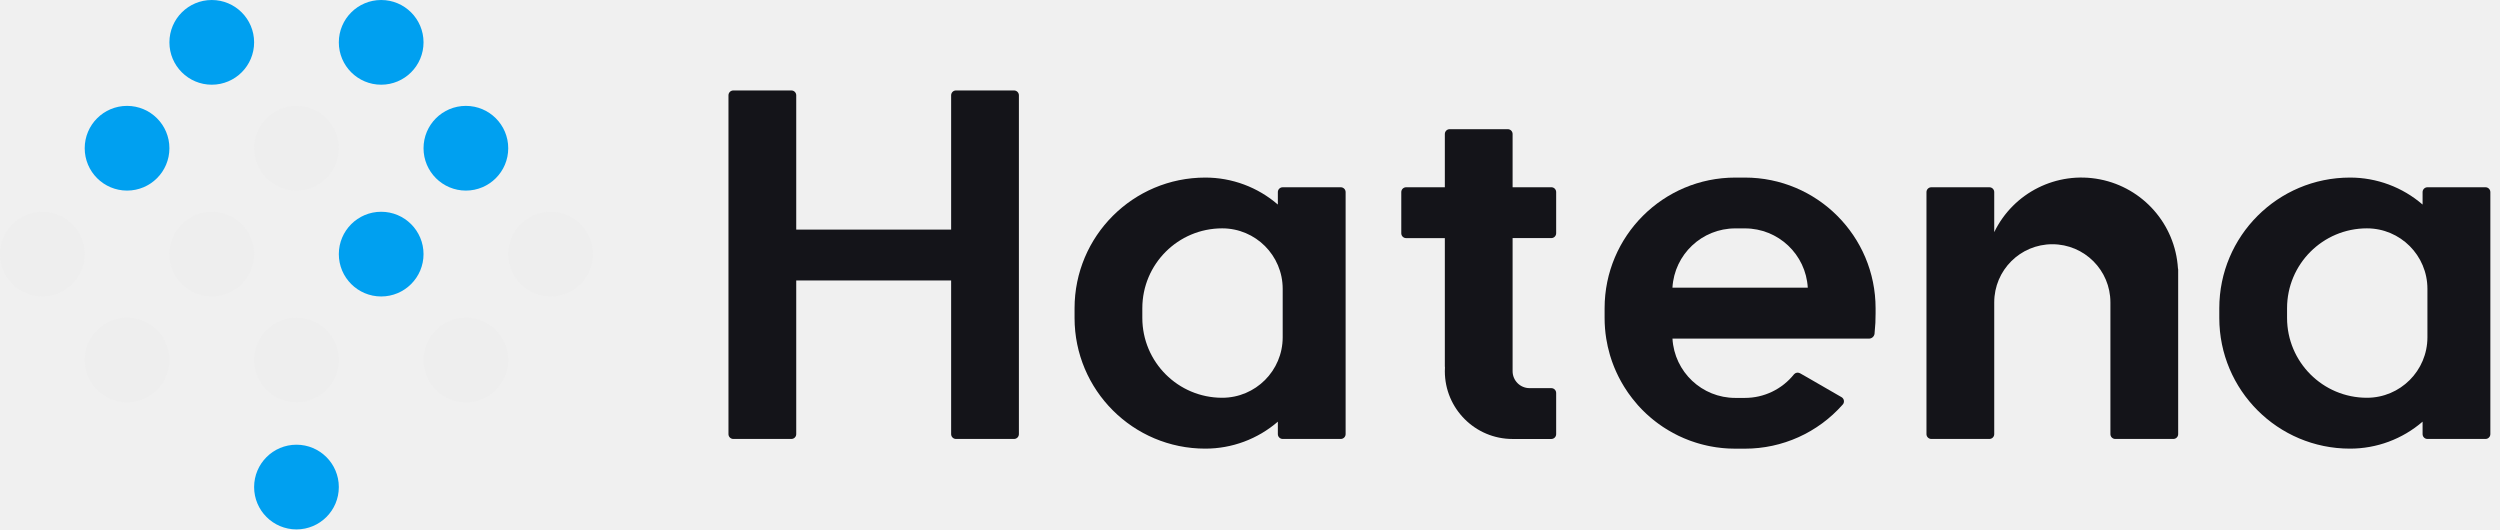
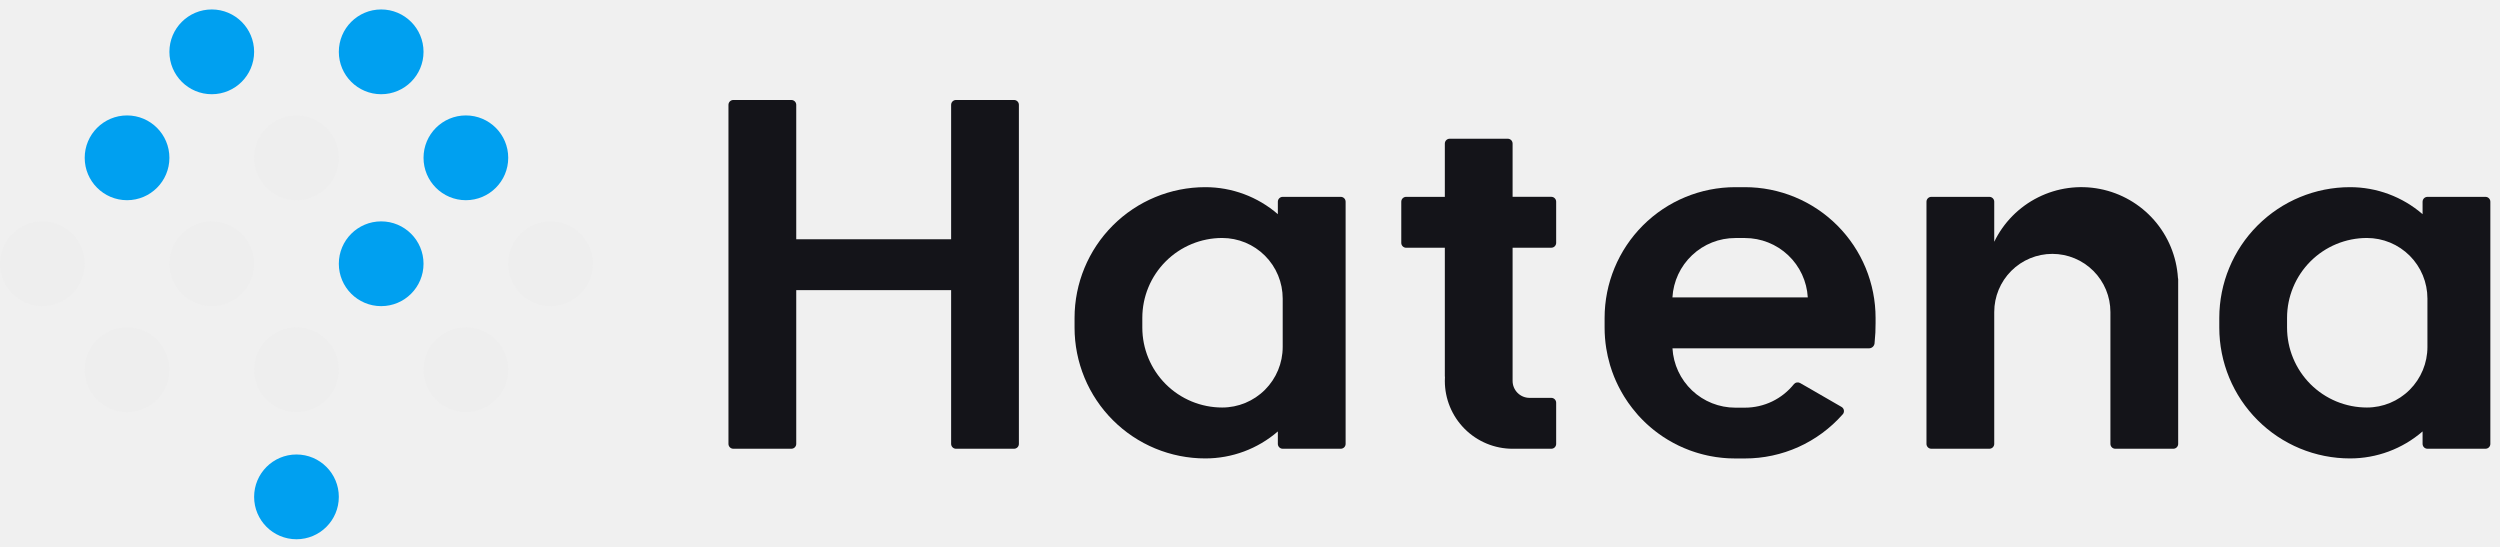
- <svg xmlns="http://www.w3.org/2000/svg" width="170" height="36" viewBox="0 0 170 36">
-   <circle cx="14.4" cy="2.88" r="2.88" fill="#00a0f0" />
-   <circle cx="25.92" cy="2.88" r="2.88" fill="#00a0f0" />
-   <circle cx="8.64" cy="10.08" r="2.88" fill="#00a0f0" />
-   <circle cx="31.68" cy="10.08" r="2.88" fill="#00a0f0" />
-   <circle cx="20.16" cy="33.12" r="2.88" fill="#00a0f0" />
-   <circle cx="25.92" cy="17.28" r="2.88" fill="#00a0f0" />
-   <circle cx="20.16" cy="10.08" r="2.88" fill="#eee" />
-   <circle cx="8.64" cy="24.48" r="2.88" fill="#eee" />
-   <circle cx="20.16" cy="24.48" r="2.88" fill="#eee" />
-   <circle cx="31.68" cy="24.48" r="2.88" fill="#eee" />
-   <circle cx="14.4" cy="17.28" r="2.88" fill="#eee" />
-   <circle cx="2.88" cy="17.28" r="2.88" fill="#eee" />
-   <circle cx="37.44" cy="17.28" r="2.88" fill="#eee" />
-   <path d="M68.955,6.151H65.006a.329.329,0,0,0-.329.329v9.134H54.144V6.48a.329.329,0,0,0-.329-.329h-3.95a.329.329,0,0,0-.329.329V29.52a.329.329,0,0,0,.329.329h3.95a.329.329,0,0,0,.329-.329V19.07H64.677V29.52a.329.329,0,0,0,.329.329h3.949a.329.329,0,0,0,.33-.329V6.48A.329.329,0,0,0,68.955,6.151Z" fill="#141419" />
-   <path d="M91.173,12.734h-3.95a.329.329,0,0,0-.329.329v.847a7.535,7.535,0,0,0-4.937-1.835h0a8.887,8.887,0,0,0-8.887,8.887v.659a8.886,8.886,0,0,0,8.887,8.886h0a7.539,7.539,0,0,0,4.937-1.834v.847a.329.329,0,0,0,.329.329h3.95a.329.329,0,0,0,.329-.329V13.063A.329.329,0,0,0,91.173,12.734Zm-3.95,10.2a4.114,4.114,0,0,1-4.114,4.114h0a5.43,5.43,0,0,1-5.431-5.43v-.659a5.431,5.431,0,0,1,5.431-5.431h0a4.114,4.114,0,0,1,4.114,4.115Z" fill="#141419" />
-   <path d="M105.819,15.861v-2.8a.329.329,0,0,0-.329-.329h-2.633V9.113a.329.329,0,0,0-.329-.329h-3.95a.329.329,0,0,0-.329.329v3.621H95.616a.329.329,0,0,0-.329.329v2.8a.329.329,0,0,0,.329.329h2.633v8.722a.327.327,0,0,0,.008.07c-.005.086-.008.172-.008.259a4.608,4.608,0,0,0,4.608,4.608h2.633a.329.329,0,0,0,.329-.329v-2.8a.329.329,0,0,0-.329-.329h-1.481a1.152,1.152,0,0,1-1.152-1.152h0V16.19h2.633A.329.329,0,0,0,105.819,15.861Z" fill="#141419" />
-   <path d="M118.656,12.075H118a8.887,8.887,0,0,0-8.887,8.887v.659a8.941,8.941,0,0,0,.11,1.4h0v0a8.865,8.865,0,0,0,.241,1.075c.01.035.019.07.03.105.026.088.056.175.085.262.015.043.029.087.044.13.029.083.061.164.092.246.018.046.036.093.055.139.032.078.066.157.1.234.021.047.042.094.064.14.035.077.071.152.108.227l.071.138c.039.074.078.148.118.221.025.045.051.089.077.133.042.073.084.145.128.217l.079.123c.047.073.093.145.142.216.022.033.045.064.067.1a8.865,8.865,0,0,0,.562.717c.034.04.068.081.1.12.05.057.1.111.155.166s.082.088.124.13.1.1.156.153.09.088.136.131.105.095.159.142.1.086.147.128.107.089.161.133.1.083.158.124l.163.123c.056.041.112.08.169.12s.108.076.163.113.123.079.184.117.106.068.16.1c.07.042.142.082.213.122.047.027.093.054.141.08.118.064.237.125.358.184l.11.05c.088.041.176.082.266.12l.152.061c.077.032.155.063.233.093l.166.058c.076.027.152.053.229.077.057.019.115.036.172.053.077.023.153.045.231.065.058.016.117.031.176.045.078.02.157.038.236.055l.178.037c.08.016.162.03.243.043l.176.029c.086.012.172.022.258.032l.168.02c.1.009.192.015.288.022.048,0,.095.007.143.009.145.007.29.011.437.011h.658a8.858,8.858,0,0,0,6.643-2.99.279.279,0,0,0,.049-.064.329.329,0,0,0-.12-.449h0l-2.293-1.324-.527-.3a.329.329,0,0,0-.411.067h0a4.267,4.267,0,0,1-3.341,1.608H118a4.278,4.278,0,0,1-4.272-4.032H127.1a.381.381,0,0,0,.368-.326l.058-.744c.008-.18.014-.477.014-.658v-.329A8.887,8.887,0,0,0,118.656,12.075Zm-4.93,7.488A4.279,4.279,0,0,1,118,15.531h.658a4.279,4.279,0,0,1,4.271,4.032Z" fill="#141419" />
-   <path d="M148.1,18.236a6.582,6.582,0,0,0-12.492-2.45V13.063a.329.329,0,0,0-.329-.329h-3.95a.329.329,0,0,0-.329.329V29.52a.329.329,0,0,0,.329.329h3.95a.329.329,0,0,0,.329-.329V20.633h0c0-.025,0-.049,0-.075a3.95,3.95,0,0,1,7.9,0c0,.026,0,.05,0,.075h0V29.52a.329.329,0,0,0,.329.329h3.95a.329.329,0,0,0,.329-.329V18.329A.323.323,0,0,0,148.1,18.236Z" fill="#141419" />
-   <path d="M169.015,12.734h-3.95a.329.329,0,0,0-.329.329v.847a7.535,7.535,0,0,0-4.937-1.835h0a8.887,8.887,0,0,0-8.887,8.887v.659a8.886,8.886,0,0,0,8.887,8.886h0a7.539,7.539,0,0,0,4.937-1.834v.847a.329.329,0,0,0,.329.329h3.95a.329.329,0,0,0,.329-.329V13.063A.329.329,0,0,0,169.015,12.734Zm-3.95,10.2a4.114,4.114,0,0,1-4.114,4.114h0a5.43,5.43,0,0,1-5.431-5.43v-.659a5.431,5.431,0,0,1,5.431-5.431h0a4.114,4.114,0,0,1,4.114,4.115Z" fill="#141419" />
+ <svg xmlns="http://www.w3.org/2000/svg" width="151" height="33" viewBox="0 0 151 33" fill="none">
+   <g clip-path="url(#clip0_9139_81500)">
+     <path d="M12.79 5.691C14.203 5.691 15.349 4.545 15.349 3.131C15.349 1.717 14.203 0.571 12.79 0.571C11.378 0.571 10.232 1.717 10.232 3.131C10.232 4.545 11.378 5.691 12.79 5.691Z" fill="#00A0F0" />
+     <path d="M23.023 5.691C24.436 5.691 25.581 4.545 25.581 3.131C25.581 1.717 24.436 0.571 23.023 0.571C21.61 0.571 20.465 1.717 20.465 3.131C20.465 4.545 21.61 5.691 23.023 5.691Z" fill="#00A0F0" />
+     <path d="M7.674 12.092C9.087 12.092 10.232 10.945 10.232 9.532C10.232 8.118 9.087 6.972 7.674 6.972C6.262 6.972 5.116 8.118 5.116 9.532C5.116 10.945 6.262 12.092 7.674 12.092Z" fill="#00A0F0" />
+     <path d="M28.139 12.092C29.552 12.092 30.697 10.945 30.697 9.532C30.697 8.118 29.552 6.972 28.139 6.972C26.726 6.972 25.581 8.118 25.581 9.532C25.581 10.945 26.726 12.092 28.139 12.092Z" fill="#00A0F0" />
+     <path d="M17.907 32.571C19.32 32.571 20.465 31.425 20.465 30.011C20.465 28.597 19.32 27.451 17.907 27.451C16.494 27.451 15.349 28.597 15.349 30.011C15.349 31.425 16.494 32.571 17.907 32.571Z" fill="#00A0F0" />
+     <path d="M23.023 18.491C24.436 18.491 25.581 17.345 25.581 15.931C25.581 14.517 24.436 13.371 23.023 13.371C21.61 13.371 20.465 14.517 20.465 15.931C20.465 17.345 21.61 18.491 23.023 18.491Z" fill="#00A0F0" />
+     <path d="M17.907 12.092C19.32 12.092 20.465 10.945 20.465 9.532C20.465 8.118 19.32 6.972 17.907 6.972C16.494 6.972 15.349 8.118 15.349 9.532C15.349 10.945 16.494 12.092 17.907 12.092Z" fill="#EEEEEE" />
+     <path d="M7.674 24.892C9.087 24.892 10.232 23.745 10.232 22.331C10.232 20.918 9.087 19.771 7.674 19.771C6.262 19.771 5.116 20.918 5.116 22.331C5.116 23.745 6.262 24.892 7.674 24.892Z" fill="#EEEEEE" />
+     <path d="M17.907 24.892C19.32 24.892 20.465 23.745 20.465 22.331C20.465 20.918 19.32 19.771 17.907 19.771C16.494 19.771 15.349 20.918 15.349 22.331C15.349 23.745 16.494 24.892 17.907 24.892Z" fill="#EEEEEE" />
+     <path d="M28.139 24.892C29.552 24.892 30.697 23.745 30.697 22.331C30.697 20.918 29.552 19.771 28.139 19.771C26.726 19.771 25.581 20.918 25.581 22.331C25.581 23.745 26.726 24.892 28.139 24.892Z" fill="#EEEEEE" />
+     <path d="M12.79 18.491C14.203 18.491 15.349 17.345 15.349 15.931C15.349 14.517 14.203 13.371 12.79 13.371C11.378 13.371 10.232 14.517 10.232 15.931C10.232 17.345 11.378 18.491 12.79 18.491Z" fill="#EEEEEE" />
+     <path d="M2.558 18.491C3.971 18.491 5.116 17.345 5.116 15.931C5.116 14.517 3.971 13.371 2.558 13.371C1.145 13.371 0 14.517 0 15.931C0 17.345 1.145 18.491 2.558 18.491Z" fill="#EEEEEE" />
+     <path d="M33.255 18.491C34.668 18.491 35.813 17.345 35.813 15.931C35.813 14.517 34.668 13.371 33.255 13.371C31.843 13.371 30.697 14.517 30.697 15.931C30.697 17.345 31.843 18.491 33.255 18.491Z" fill="#EEEEEE" />
+     <path d="M61.248 6.039H57.74C57.663 6.039 57.589 6.07 57.534 6.125C57.479 6.18 57.448 6.254 57.448 6.332V14.451H48.093V6.332C48.093 6.254 48.062 6.18 48.007 6.125C47.952 6.07 47.878 6.039 47.8 6.039H44.292C44.214 6.039 44.14 6.07 44.085 6.125C44.03 6.18 43.999 6.254 43.999 6.332V26.811C43.999 26.889 44.03 26.963 44.085 27.018C44.14 27.073 44.214 27.104 44.292 27.104H47.8C47.878 27.104 47.952 27.073 48.007 27.018C48.062 26.963 48.093 26.889 48.093 26.811V17.523H57.448V26.811C57.448 26.889 57.479 26.963 57.534 27.018C57.589 27.073 57.663 27.104 57.74 27.104H61.248C61.287 27.104 61.325 27.097 61.36 27.082C61.396 27.067 61.428 27.046 61.455 27.019C61.483 26.991 61.504 26.959 61.519 26.924C61.534 26.888 61.541 26.85 61.541 26.811V6.332C61.541 6.293 61.534 6.255 61.519 6.219C61.504 6.184 61.483 6.152 61.455 6.124C61.428 6.097 61.396 6.076 61.36 6.061C61.325 6.046 61.287 6.039 61.248 6.039Z" fill="#141419" />
+     <path d="M80.983 11.89H77.475C77.397 11.89 77.323 11.921 77.268 11.976C77.213 12.031 77.182 12.105 77.182 12.183V12.936C75.964 11.882 74.407 11.303 72.797 11.305C70.704 11.305 68.696 12.137 67.215 13.618C65.735 15.1 64.903 17.109 64.903 19.204V19.79C64.903 20.827 65.108 21.855 65.504 22.813C65.901 23.771 66.482 24.642 67.215 25.375C67.948 26.109 68.819 26.691 69.776 27.088C70.734 27.485 71.76 27.689 72.797 27.689C74.407 27.691 75.964 27.112 77.182 26.058V26.811C77.182 26.889 77.213 26.963 77.268 27.018C77.323 27.073 77.397 27.104 77.475 27.104H80.983C81.061 27.104 81.135 27.073 81.19 27.018C81.245 26.963 81.275 26.889 81.275 26.811V12.183C81.275 12.105 81.245 12.031 81.19 11.976C81.135 11.921 81.061 11.89 80.983 11.89ZM77.475 20.957C77.475 21.927 77.09 22.857 76.404 23.543C75.719 24.229 74.79 24.614 73.82 24.614C73.187 24.614 72.56 24.489 71.974 24.247C71.389 24.004 70.857 23.649 70.409 23.201C69.961 22.752 69.606 22.22 69.364 21.635C69.121 21.049 68.996 20.421 68.996 19.787V19.202C68.996 17.921 69.504 16.693 70.409 15.788C71.314 14.883 72.541 14.374 73.82 14.374C74.3 14.374 74.775 14.469 75.219 14.652C75.662 14.836 76.065 15.106 76.404 15.445C76.744 15.785 77.013 16.188 77.197 16.632C77.38 17.076 77.475 17.552 77.475 18.032V20.957Z" fill="#141419" />
+     <path d="M93.992 14.67V12.181C93.992 12.103 93.961 12.029 93.906 11.974C93.852 11.919 93.777 11.888 93.7 11.888H91.361V8.671C91.361 8.594 91.33 8.519 91.276 8.465C91.221 8.41 91.146 8.379 91.069 8.379H87.56C87.483 8.379 87.409 8.41 87.354 8.465C87.299 8.519 87.268 8.594 87.268 8.671V11.89H84.929C84.852 11.89 84.778 11.921 84.723 11.976C84.668 12.03 84.637 12.105 84.637 12.182V14.671C84.637 14.749 84.668 14.823 84.723 14.878C84.778 14.933 84.852 14.964 84.929 14.964H87.268V22.717C87.268 22.738 87.271 22.759 87.275 22.779C87.271 22.855 87.268 22.932 87.268 23.009C87.268 23.547 87.374 24.08 87.58 24.577C87.785 25.073 88.087 25.525 88.467 25.905C88.847 26.286 89.298 26.587 89.795 26.793C90.291 26.999 90.824 27.105 91.361 27.105H93.7C93.777 27.105 93.852 27.074 93.906 27.02C93.961 26.965 93.992 26.89 93.992 26.813V24.324C93.992 24.246 93.961 24.172 93.906 24.117C93.852 24.062 93.777 24.031 93.7 24.031H92.384C92.113 24.031 91.853 23.924 91.661 23.731C91.469 23.539 91.361 23.279 91.361 23.007V14.962H93.7C93.738 14.962 93.776 14.954 93.812 14.94C93.847 14.925 93.879 14.903 93.906 14.876C93.934 14.849 93.955 14.817 93.97 14.781C93.984 14.746 93.992 14.708 93.992 14.67Z" fill="#141419" />
+     <path d="M105.394 11.305H104.812C102.718 11.305 100.71 12.137 99.23 13.618C97.75 15.1 96.918 17.109 96.918 19.204V19.79C96.918 20.207 96.951 20.623 97.016 21.035C97.067 21.357 97.139 21.676 97.23 21.99C97.239 22.021 97.247 22.052 97.256 22.083C97.279 22.162 97.306 22.239 97.332 22.316C97.345 22.355 97.358 22.394 97.371 22.432C97.397 22.506 97.425 22.578 97.453 22.651C97.469 22.691 97.485 22.733 97.501 22.774C97.53 22.843 97.56 22.914 97.59 22.982C97.609 23.024 97.628 23.066 97.647 23.107C97.678 23.175 97.71 23.242 97.743 23.308L97.806 23.431C97.841 23.497 97.876 23.562 97.911 23.627C97.933 23.667 97.956 23.706 97.979 23.746C98.017 23.811 98.054 23.875 98.093 23.939L98.163 24.048C98.205 24.113 98.246 24.177 98.289 24.24C98.309 24.269 98.329 24.297 98.349 24.329C98.504 24.55 98.671 24.762 98.848 24.966C98.878 25.002 98.909 25.038 98.937 25.073C98.981 25.123 99.026 25.171 99.075 25.22C99.124 25.269 99.147 25.299 99.185 25.336C99.222 25.373 99.274 25.425 99.323 25.472C99.373 25.519 99.403 25.55 99.444 25.588C99.485 25.627 99.537 25.673 99.585 25.715C99.633 25.756 99.674 25.791 99.716 25.828C99.758 25.866 99.811 25.907 99.859 25.947C99.907 25.986 99.948 26.02 99.999 26.057L100.144 26.166C100.194 26.203 100.244 26.237 100.294 26.273C100.345 26.308 100.39 26.34 100.439 26.373C100.488 26.406 100.548 26.443 100.602 26.477C100.657 26.511 100.697 26.538 100.744 26.566C100.807 26.603 100.871 26.639 100.934 26.674C100.975 26.698 101.016 26.723 101.059 26.746C101.164 26.802 101.269 26.857 101.377 26.909L101.475 26.954C101.553 26.99 101.631 27.026 101.711 27.06L101.846 27.114C101.914 27.143 101.984 27.171 102.053 27.197L102.2 27.249C102.268 27.273 102.335 27.296 102.404 27.317C102.454 27.334 102.506 27.349 102.556 27.364C102.625 27.385 102.692 27.404 102.762 27.422C102.813 27.436 102.866 27.45 102.918 27.462C102.987 27.48 103.057 27.496 103.128 27.511L103.286 27.544C103.357 27.558 103.43 27.57 103.502 27.582L103.658 27.608C103.734 27.619 103.811 27.627 103.887 27.636L104.036 27.654C104.125 27.662 104.207 27.667 104.292 27.674C104.335 27.674 104.376 27.68 104.419 27.682C104.548 27.688 104.677 27.691 104.807 27.691H105.392C106.507 27.692 107.61 27.456 108.628 26.998C109.645 26.539 110.553 25.87 111.292 25.034C111.309 25.017 111.324 24.998 111.336 24.977C111.374 24.91 111.385 24.83 111.365 24.755C111.345 24.68 111.296 24.616 111.229 24.578L109.192 23.401L108.724 23.134C108.666 23.1 108.598 23.088 108.531 23.099C108.465 23.11 108.404 23.143 108.359 23.194C108.004 23.64 107.553 24 107.039 24.248C106.525 24.495 105.962 24.623 105.392 24.623H104.812C103.842 24.623 102.908 24.252 102.203 23.586C101.497 22.919 101.073 22.008 101.017 21.039H112.895C112.975 21.037 113.051 21.007 113.111 20.954C113.171 20.901 113.21 20.828 113.222 20.749L113.273 20.088C113.28 19.928 113.285 19.664 113.285 19.503V19.21C113.286 18.173 113.083 17.145 112.687 16.186C112.29 15.227 111.709 14.356 110.977 13.622C110.244 12.887 109.374 12.305 108.416 11.907C107.458 11.51 106.431 11.305 105.394 11.305ZM101.015 17.961C101.071 16.991 101.496 16.08 102.202 15.414C102.908 14.747 103.841 14.376 104.812 14.377H105.396C106.366 14.377 107.299 14.748 108.005 15.415C108.71 16.081 109.134 16.992 109.19 17.961H101.015Z" fill="#141419" />
+     <path d="M131.548 16.781C131.465 15.492 130.959 14.265 130.107 13.294C129.255 12.323 128.106 11.662 126.838 11.413C125.571 11.164 124.258 11.342 123.102 11.92C121.947 12.497 121.015 13.441 120.452 14.603V12.183C120.452 12.105 120.421 12.031 120.366 11.976C120.311 11.921 120.237 11.89 120.16 11.89H116.651C116.574 11.89 116.499 11.921 116.444 11.976C116.39 12.031 116.359 12.105 116.359 12.183V26.811C116.359 26.889 116.39 26.963 116.444 27.018C116.499 27.073 116.574 27.104 116.651 27.104H120.16C120.237 27.104 120.311 27.073 120.366 27.018C120.421 26.963 120.452 26.889 120.452 26.811V18.912C120.452 18.89 120.452 18.868 120.452 18.845C120.452 17.914 120.822 17.021 121.479 16.363C122.137 15.704 123.03 15.334 123.96 15.334C124.891 15.334 125.783 15.704 126.441 16.363C127.099 17.021 127.469 17.914 127.469 18.845C127.469 18.868 127.469 18.89 127.469 18.912V26.811C127.469 26.889 127.5 26.963 127.555 27.018C127.609 27.073 127.684 27.104 127.761 27.104H131.27C131.347 27.104 131.422 27.073 131.476 27.018C131.531 26.963 131.562 26.889 131.562 26.811V16.864C131.561 16.836 131.556 16.808 131.548 16.781Z" fill="#141419" />
+     <path d="M150.125 11.89H146.617C146.578 11.89 146.54 11.898 146.505 11.913C146.469 11.927 146.437 11.949 146.41 11.976C146.383 12.003 146.361 12.036 146.347 12.071C146.332 12.107 146.324 12.145 146.324 12.183V12.936C145.106 11.882 143.549 11.303 141.939 11.305C139.846 11.305 137.838 12.137 136.357 13.618C134.877 15.1 134.045 17.109 134.045 19.204V19.79C134.045 20.827 134.25 21.855 134.646 22.813C135.043 23.771 135.624 24.642 136.357 25.375C137.09 26.109 137.961 26.691 138.918 27.088C139.876 27.485 140.903 27.689 141.939 27.689C143.549 27.691 145.106 27.112 146.324 26.058V26.811C146.324 26.85 146.332 26.888 146.347 26.923C146.361 26.959 146.383 26.991 146.41 27.018C146.437 27.045 146.469 27.067 146.505 27.081C146.54 27.096 146.578 27.104 146.617 27.104H150.125C150.203 27.104 150.277 27.073 150.332 27.018C150.387 26.963 150.417 26.889 150.417 26.811V12.183C150.417 12.105 150.387 12.031 150.332 11.976C150.277 11.921 150.203 11.89 150.125 11.89ZM146.617 20.957C146.617 21.927 146.232 22.857 145.546 23.543C144.861 24.229 143.932 24.614 142.962 24.614C142.329 24.614 141.702 24.489 141.116 24.247C140.531 24.004 139.999 23.649 139.551 23.201C139.103 22.752 138.748 22.22 138.506 21.635C138.263 21.049 138.138 20.421 138.138 19.787V19.202C138.138 17.921 138.647 16.693 139.551 15.788C140.456 14.883 141.683 14.374 142.962 14.374C143.442 14.374 143.918 14.469 144.361 14.652C144.804 14.836 145.207 15.106 145.547 15.445C145.886 15.785 146.155 16.188 146.339 16.632C146.522 17.076 146.617 17.552 146.617 18.032V20.957Z" fill="#141419" />
+   </g>
+   <defs>
+     <clipPath id="clip0_9139_81500">
+       <rect width="151" height="32" fill="white" transform="translate(0 0.571289)" />
+     </clipPath>
+   </defs>
</svg>
